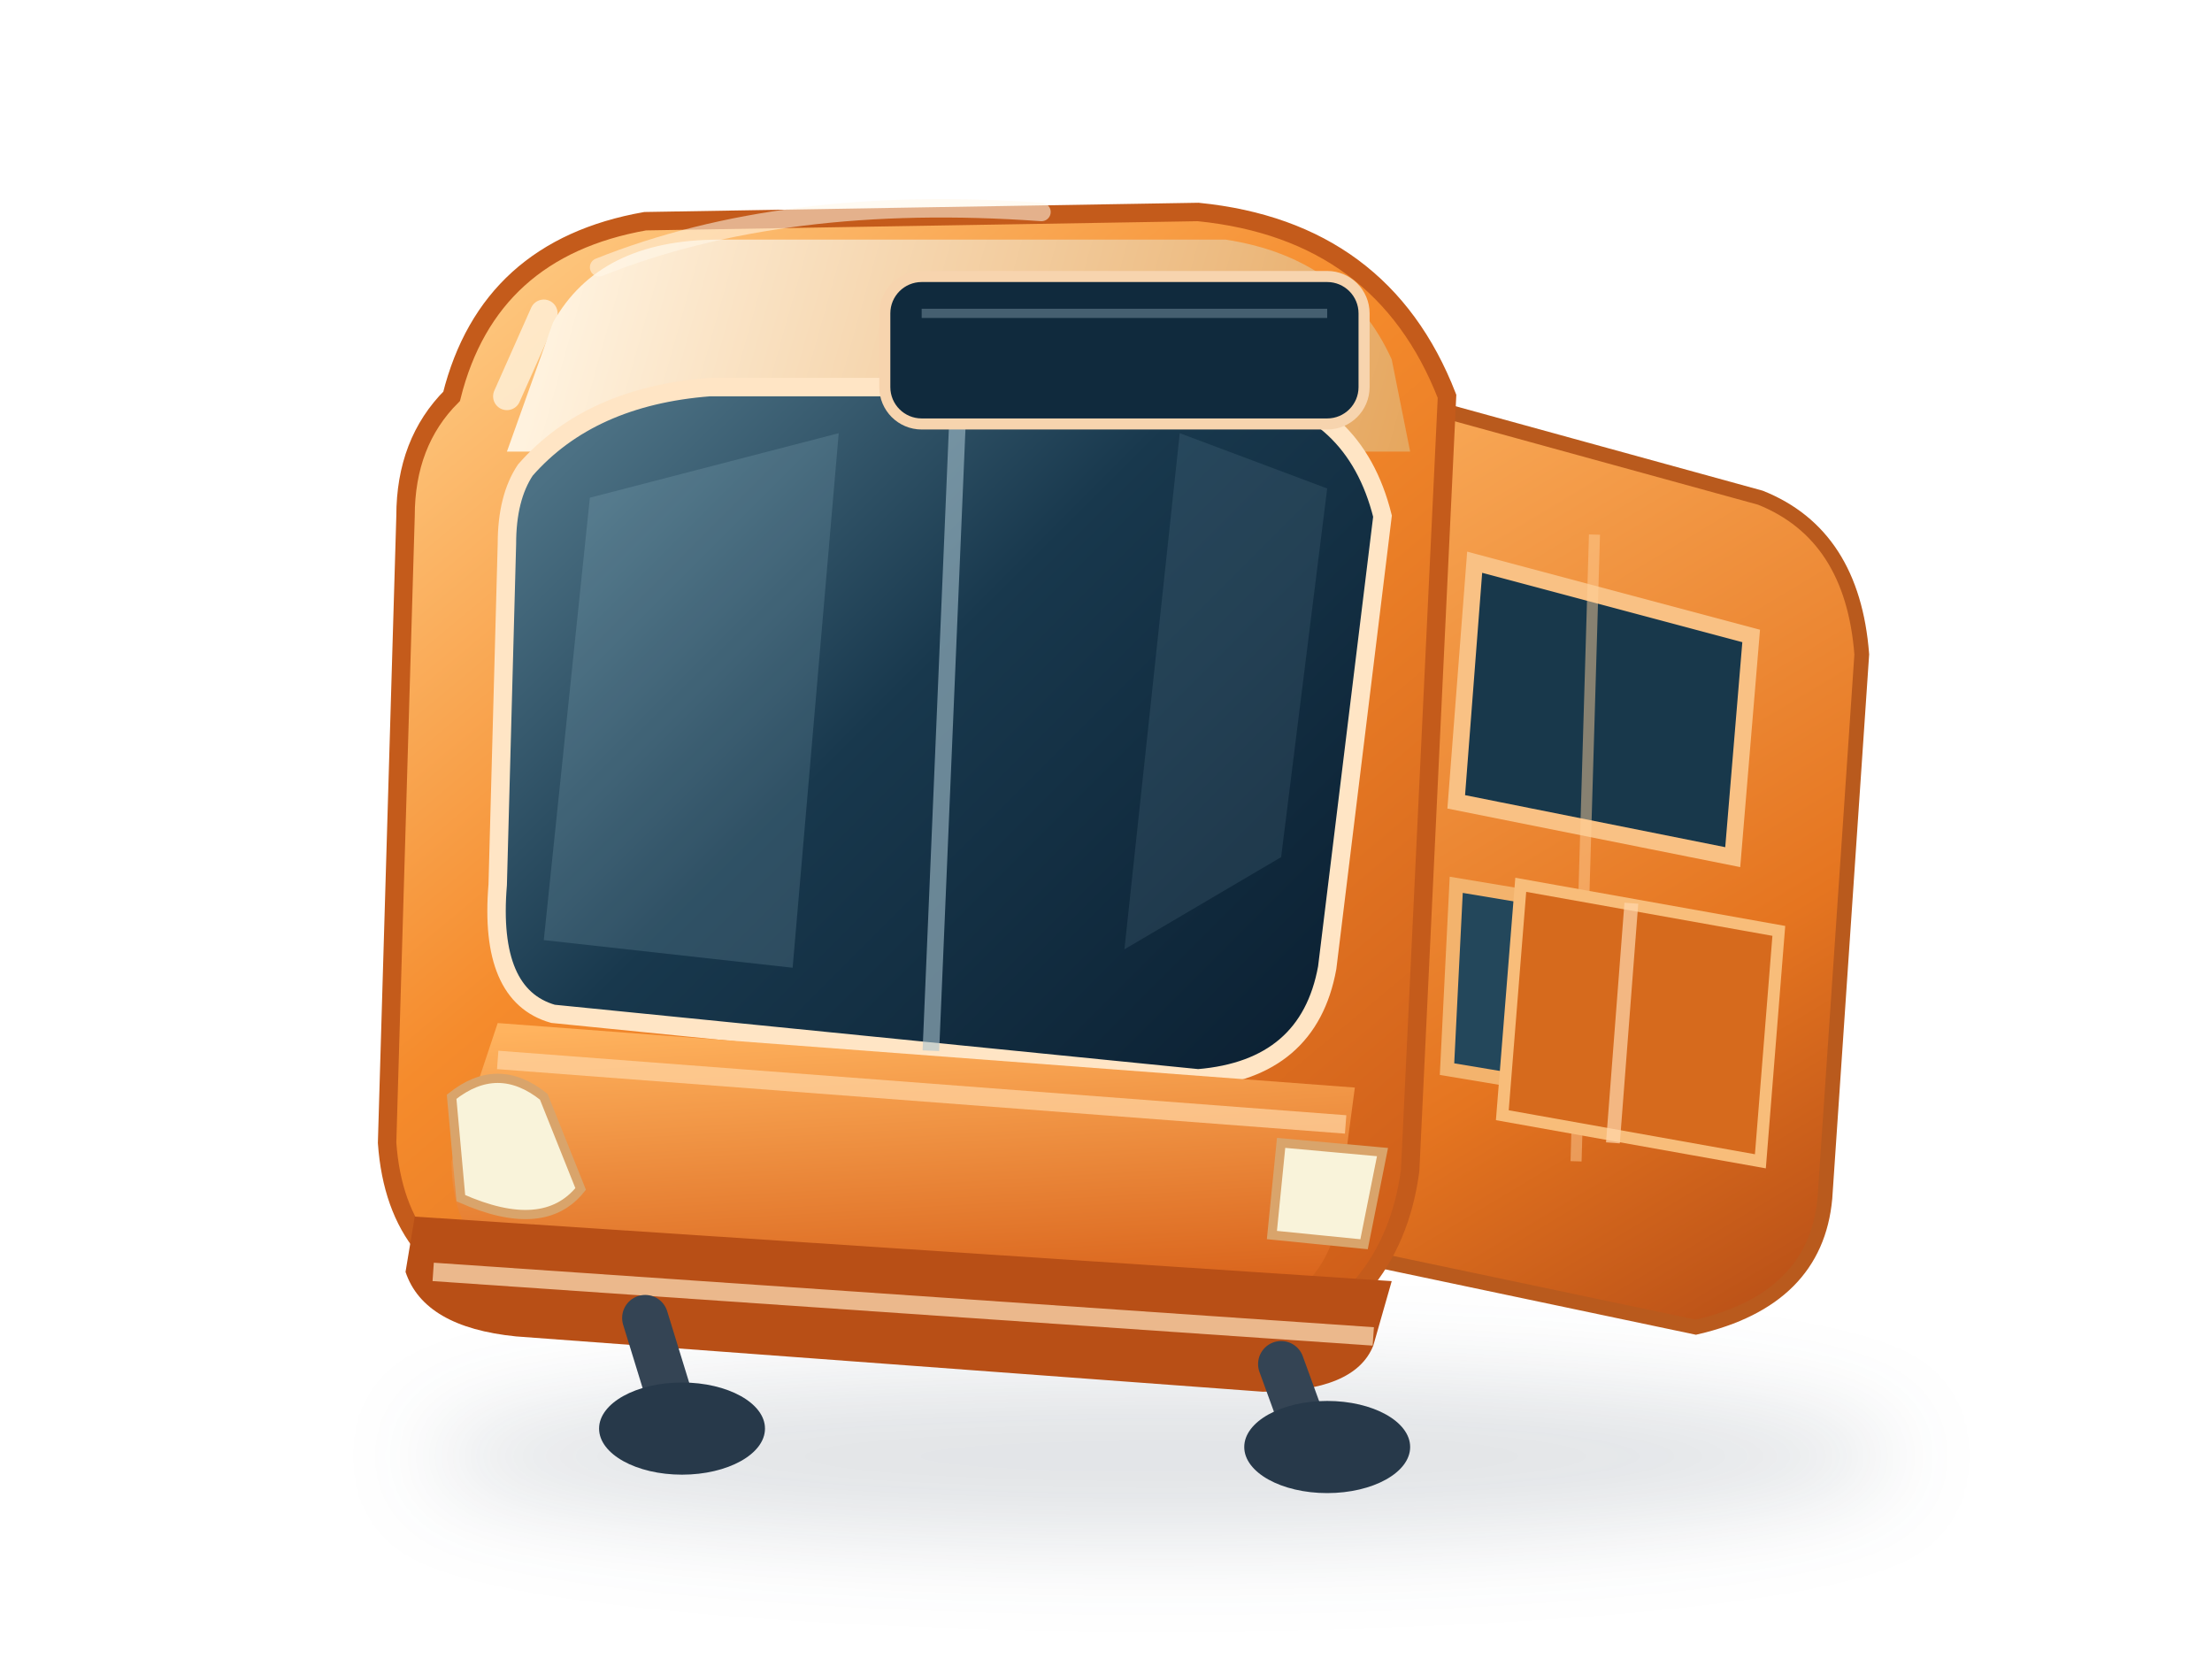
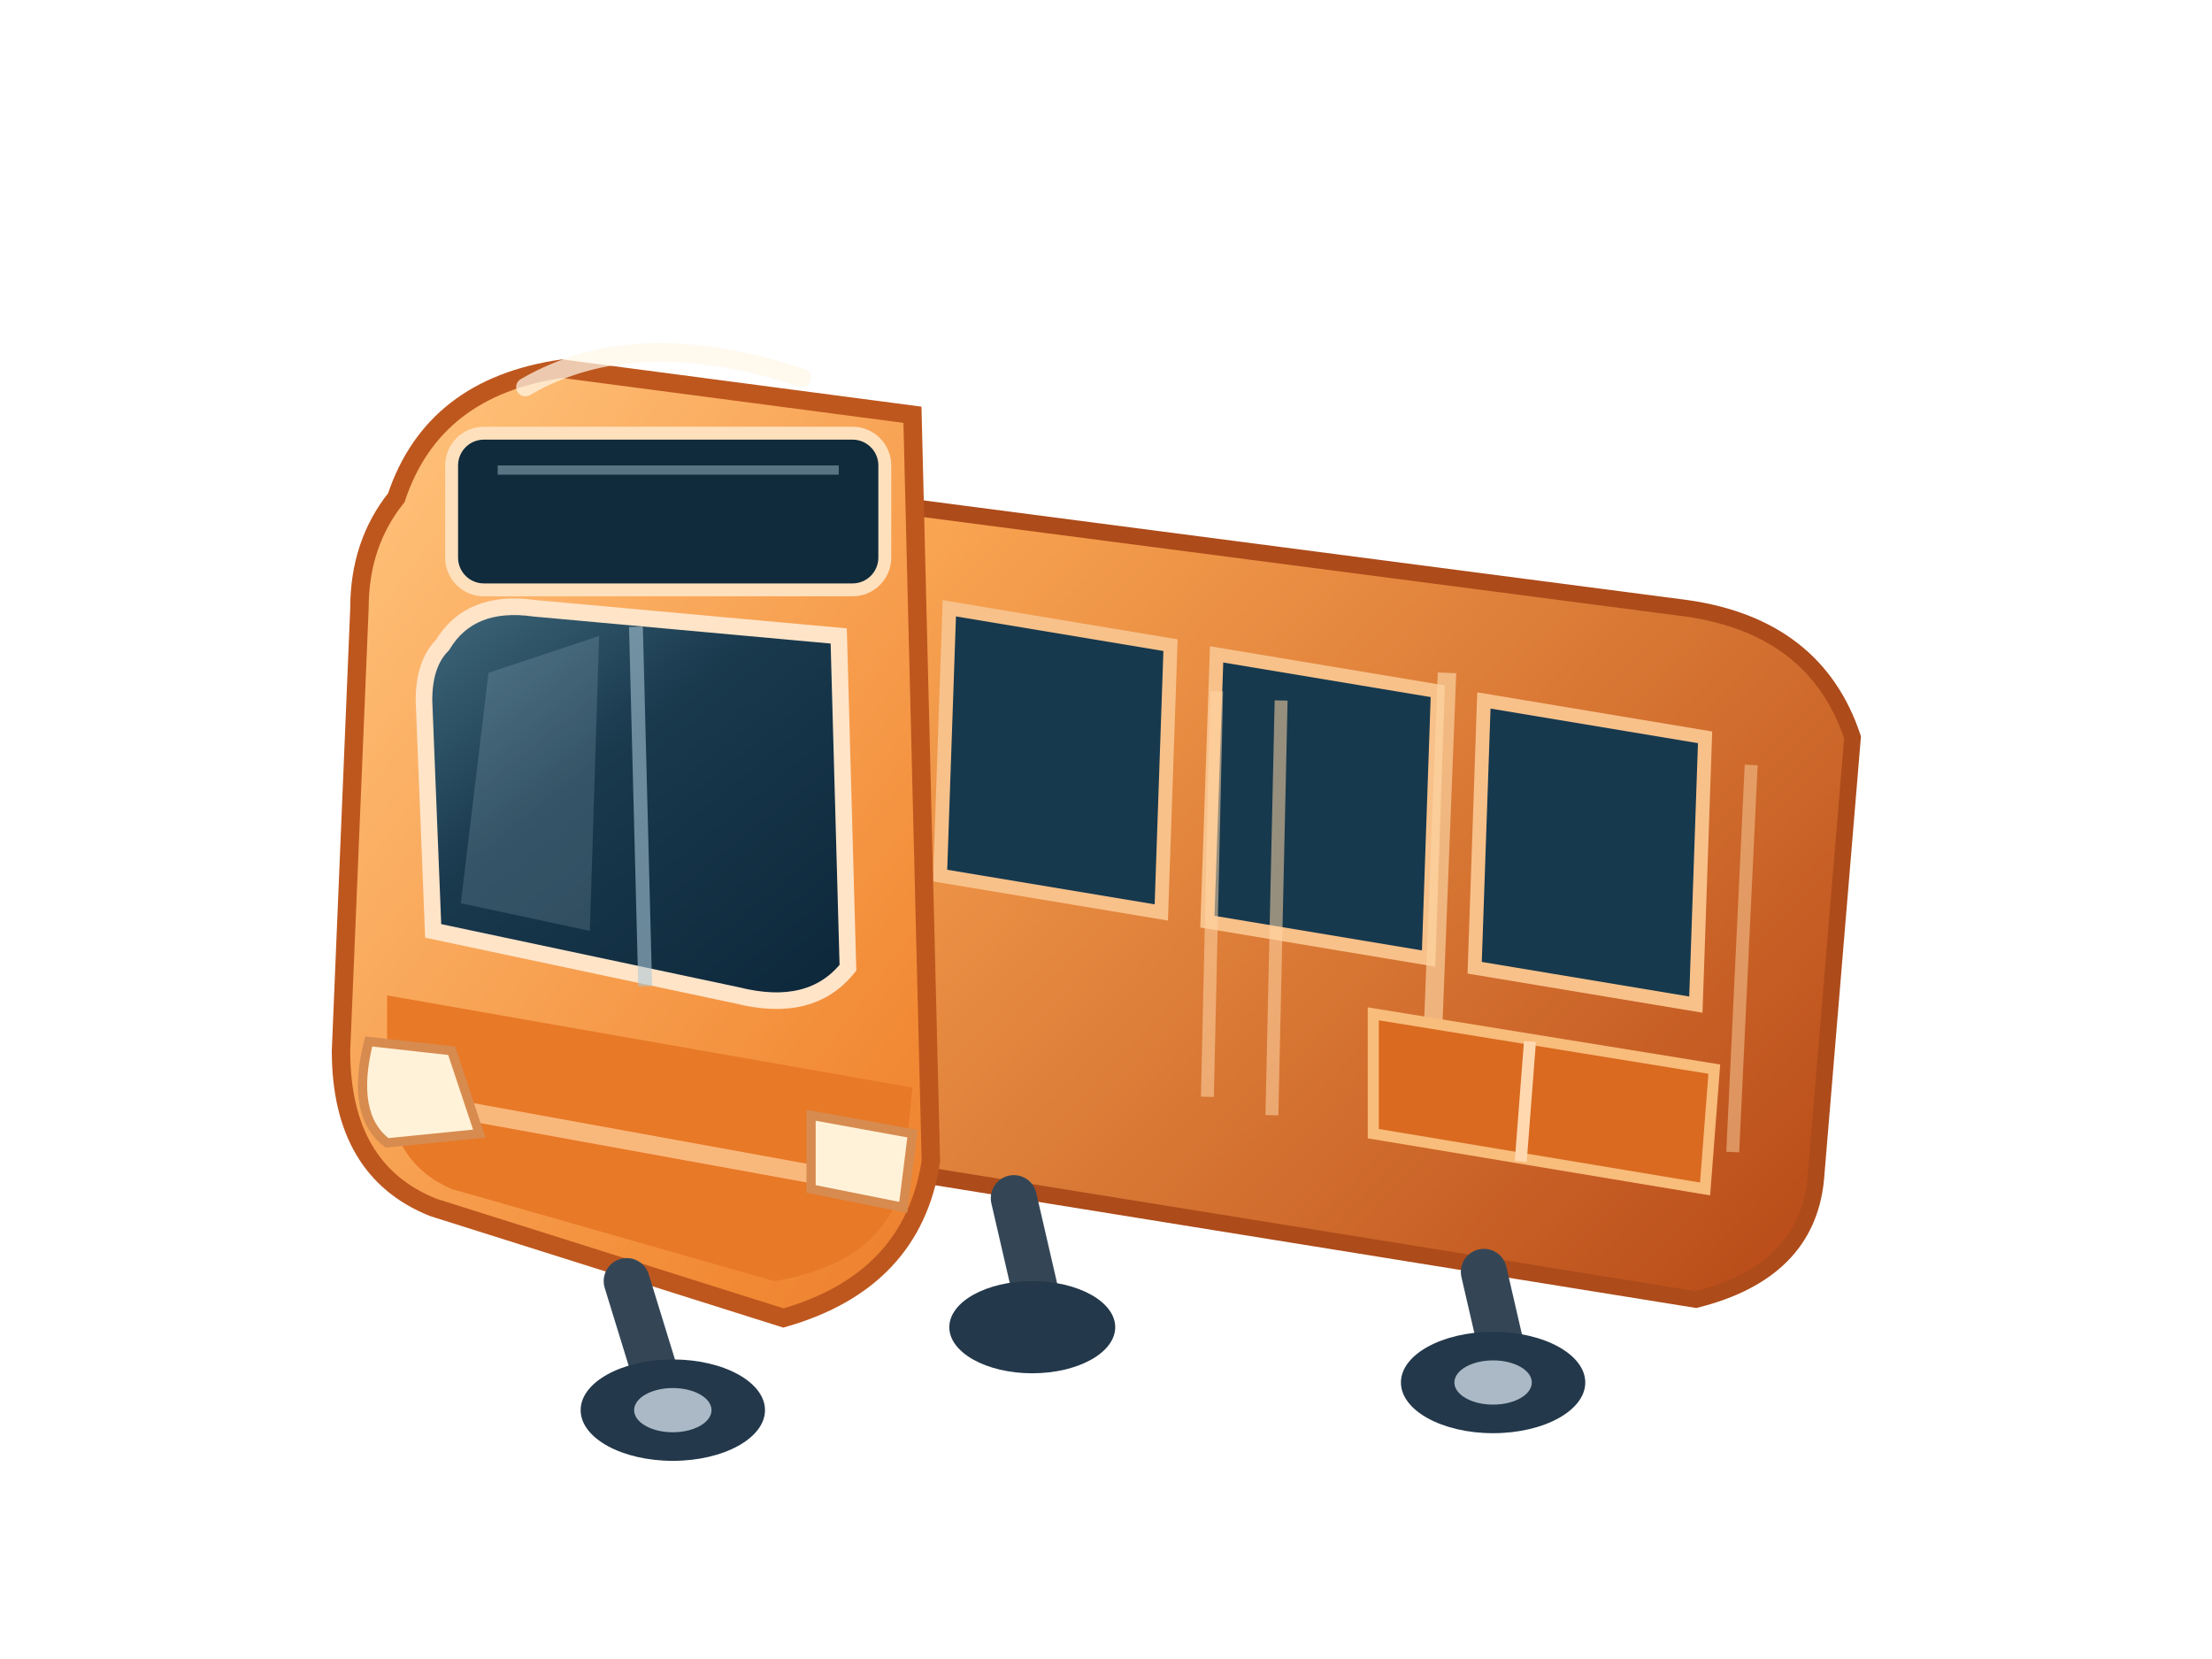
<svg xmlns="http://www.w3.org/2000/svg" viewBox="0 0 240 180" fill="none">
  <defs>
-     <linearGradient id="tramFront" x1="48" y1="23" x2="155" y2="151" gradientUnits="userSpaceOnUse">
-       <stop stop-color="#FFD08B" />
-       <stop offset=".42" stop-color="#F58B2C" />
-       <stop offset="1" stop-color="#C95716" />
+     <linearGradient id="tram-body" x1="46" y1="38" x2="189" y2="145" gradientUnits="userSpaceOnUse">
+       <stop stop-color="#FFC27B" />
+       <stop offset=".48" stop-color="#F28A35" />
+       <stop offset="1" stop-color="#D65E1C" />
    </linearGradient>
-     <linearGradient id="tramSide" x1="151" y1="43" x2="211" y2="143" gradientUnits="userSpaceOnUse">
-       <stop stop-color="#F9AA58" />
-       <stop offset=".6" stop-color="#E57520" />
-       <stop offset="1" stop-color="#AE4715" />
+     <linearGradient id="tram-side" x1="105" y1="55" x2="193" y2="139" gradientUnits="userSpaceOnUse">
+       <stop stop-color="#F9A451" />
+       <stop offset="1" stop-color="#B94C19" />
    </linearGradient>
-     <linearGradient id="tramGlass" x1="69" y1="42" x2="143" y2="116" gradientUnits="userSpaceOnUse">
-       <stop stop-color="#4C7184" />
-       <stop offset=".42" stop-color="#18384D" />
-       <stop offset="1" stop-color="#0B2032" />
+     <linearGradient id="tram-glass" x1="50" y1="57" x2="91" y2="108" gradientUnits="userSpaceOnUse">
+       <stop stop-color="#477184" />
+       <stop offset=".45" stop-color="#19394D" />
+       <stop offset="1" stop-color="#0D273A" />
    </linearGradient>
-     <linearGradient id="tramRoof" x1="64" y1="22" x2="153" y2="47" gradientUnits="userSpaceOnUse">
-       <stop stop-color="#FFF2DE" />
-       <stop offset="1" stop-color="#E6A75F" />
+     <linearGradient id="tram-roof" x1="72" y1="39" x2="178" y2="64" gradientUnits="userSpaceOnUse">
+       <stop stop-color="#FFF1D9" />
+       <stop offset="1" stop-color="#E9A75F" />
    </linearGradient>
-     <linearGradient id="tramLower" x1="70" y1="111" x2="72" y2="145" gradientUnits="userSpaceOnUse">
-       <stop stop-color="#FFB35E" />
-       <stop offset="1" stop-color="#D75F18" />
-     </linearGradient>
-     <filter id="tramShadow" x="22" y="13" width="205" height="166" color-interpolation-filters="sRGB" filterUnits="userSpaceOnUse">
-       <feGaussianBlur stdDeviation="5" />
+     <filter id="tram-shadow" x="17" y="126" width="213" height="47" color-interpolation-filters="sRGB">
+       <feGaussianBlur stdDeviation="4" />
    </filter>
  </defs>
-   <ellipse cx="126" cy="158" rx="80" ry="9" fill="#26384B" opacity=".14" filter="url(#tramShadow)" />
-   <path d="M151 43 191 54Q201 58 202 71L198 130Q197 141 184 144L146 136 144 48Z" fill="url(#tramSide)" stroke="#B95A1D" stroke-width="1.6" />
-   <path d="M160 61 190 69 188 93 158 87Z" fill="#18384B" stroke="#F9C184" stroke-width="1.8" />
-   <path d="M158 96 188 101 187 121 157 116Z" fill="#23475B" stroke="#F3B36D" stroke-width="1.5" />
-   <path d="M173 58 171 126" stroke="#FFD09A" stroke-width="1.2" opacity=".48" />
-   <path d="M49 43Q53 27 70 24L130 23Q150 25 157 43L153 127Q151 142 136 147L56 141Q43 138 42 124L44 56Q44 48 49 43Z" fill="url(#tramFront)" stroke="#C45B1B" stroke-width="2" />
-   <path d="M60 35Q65 26 78 26L133 26Q146 28 151 39L153 49 55 49Z" fill="url(#tramRoof)" />
-   <path d="M57 51Q64 43 77 42L135 42Q147 44 150 56L144 105Q142 116 130 117L60 110Q53 108 54 96L55 59Q55 54 57 51Z" fill="url(#tramGlass)" stroke="#FFE5C5" stroke-width="2" />
-   <path d="M104 43 101 114" stroke="#A9C4D1" stroke-width="1.8" opacity=".58" />
-   <path d="M64 54 91 47 86 105 59 102Z" fill="#B6DDEA" opacity=".15" />
-   <path d="M128 47 144 53 139 93 122 103Z" fill="#A4C7D8" opacity=".11" />
-   <rect x="96" y="30" width="52" height="16" rx="4" fill="#102A3D" stroke="#F7D4AE" stroke-width="1.2" />
-   <path d="M100 34H144" stroke="#8EAAB8" stroke-width="1" opacity=".42" />
-   <path d="M54 111 147 118 145 133Q143 142 132 143L57 137Q49 136 49 126Z" fill="url(#tramLower)" />
-   <path d="M54 115 146 122" stroke="#FFD4A2" stroke-width="2" opacity=".72" />
-   <path d="M49 119Q54 115 59 119L63 129Q59 134 50 130Z" fill="#F9F3DA" stroke="#D9A46B" stroke-width="1" />
-   <path d="M139 124 150 125 148 135 138 134Z" fill="#F9F3DA" stroke="#D9A46B" stroke-width="1" />
-   <path d="M45 132 151 139 149 146Q147 151 137 151L56 145Q46 144 44 138Z" fill="#B84F16" />
-   <path d="M47 138 149 145" stroke="#FFE0BA" stroke-width="2" opacity=".72" />
-   <path d="M165 96 193 101 191 126 163 121Z" fill="#D66A1D" stroke="#F8BD7A" stroke-width="1.3" />
-   <path d="M177 98 175 124" stroke="#FFD7AD" stroke-width="1.5" opacity=".7" />
-   <path d="M70 143 74 156M139 148 143 159" stroke="#344454" stroke-width="5" stroke-linecap="round" />
-   <ellipse cx="74" cy="155" rx="9" ry="5" fill="#27394A" />
-   <ellipse cx="144" cy="157" rx="9" ry="5" fill="#27394A" />
-   <path d="M55 43 59 34" stroke="#FFF3DF" stroke-width="3" stroke-linecap="round" opacity=".78" />
-   <path d="M65 29Q85 21 113 23" stroke="#FFF7EA" stroke-width="2" stroke-linecap="round" opacity=".55" />
+   <ellipse cx="127" cy="157" rx="91" ry="8" fill="#294057" opacity=".17" filter="url(#tram-shadow)" />
+   <path d="M91 54 183 66Q197 68 201 80L197 128Q196 138 184 141L91 126Z" fill="url(#tram-side)" stroke="#AD4B1A" stroke-width="1.8" />
+   <path d="M103 66 127 70 126 99 102 95Z" fill="#17394D" stroke="#F8C18A" stroke-width="1.5" />
+   <path d="m132 71 24 4-1 29-24-4Z" fill="#17394D" stroke="#F8C18A" stroke-width="1.5" />
+   <path d="m161 76 24 4-1 29-24-4Z" fill="#17394D" stroke="#F8C18A" stroke-width="1.5" />
+   <path d="m157 73-2 51" stroke="#FBD1A0" stroke-width="2" opacity=".7" />
+   <path d="m190 83-2 42" stroke="#FBD1A0" stroke-width="1.4" opacity=".5" />
+   <path d="M43 54Q47 42 61 40L99 45 101 126Q99 139 85 143L47 131Q37 127 37 114L39 66Q39 59 43 54Z" fill="url(#tram-body)" stroke="#BE571E" stroke-width="2" />
+   <path d="m51 51 42 4 1 9-45-4Z" fill="url(#tram-roof)" />
+   <rect x="49" y="47" width="47" height="17" rx="3.5" fill="#102B3B" stroke="#FFE0BD" stroke-width="1.4" />
+   <path d="M54 51h37" stroke="#A9C7D2" stroke-width="1" opacity=".48" />
+   <path d="M48 70Q51 65 58 66L91 69 92 105Q88 110 80 108L47 101 46 76Q46 72 48 70Z" fill="url(#tram-glass)" stroke="#FFE4C8" stroke-width="1.8" />
+   <path d="m69 68 1 39" stroke="#A9C8D7" stroke-width="1.5" opacity=".58" />
+   <path d="m53 73 12-4-1 32-14-3Z" fill="#C9E7F0" opacity=".16" />
+   <path d="m42 108 57 10-1 10Q96 137 84 139l-35-10Q42 126 42 117Z" fill="#E87927" />
+   <path d="m42 119 55 10" stroke="#FFD09B" stroke-width="2" opacity=".72" />
+   <path d="M40 113 49 114 52 123 42 124Q38 121 40 113Z" fill="#FFF2D9" stroke="#D78B4F" />
+   <path d="m88 121 11 2-1 8-10-2Z" fill="#FFF2D9" stroke="#D78B4F" />
+   <path d="m132 75-1 44m8-43-1 45" stroke="#FFD5A6" stroke-width="1.4" opacity=".55" />
+   <path d="m149 110 37 6-1 13-36-6Z" fill="#D96A20" stroke="#F8BC7B" stroke-width="1.2" />
+   <path d="m166 113-1 13" stroke="#FFD8AF" stroke-width="1.3" />
+   <path d="m68 139 4 13m38-22 3 13m48-5 3 13" stroke="#344656" stroke-width="5" stroke-linecap="round" />
+   <ellipse cx="73" cy="153" rx="10" ry="5.5" fill="#23384A" />
+   <ellipse cx="112" cy="144" rx="9" ry="5" fill="#23384A" />
+   <ellipse cx="162" cy="150" rx="10" ry="5.5" fill="#23384A" />
+   <ellipse cx="73" cy="153" rx="4.2" ry="2.4" fill="#AAB9C5" />
+   <ellipse cx="162" cy="150" rx="4.2" ry="2.4" fill="#AAB9C5" />
+   <path d="M57 42Q69 35 87 41" stroke="#FFF6E8" stroke-width="2" stroke-linecap="round" opacity=".72" />
</svg>
